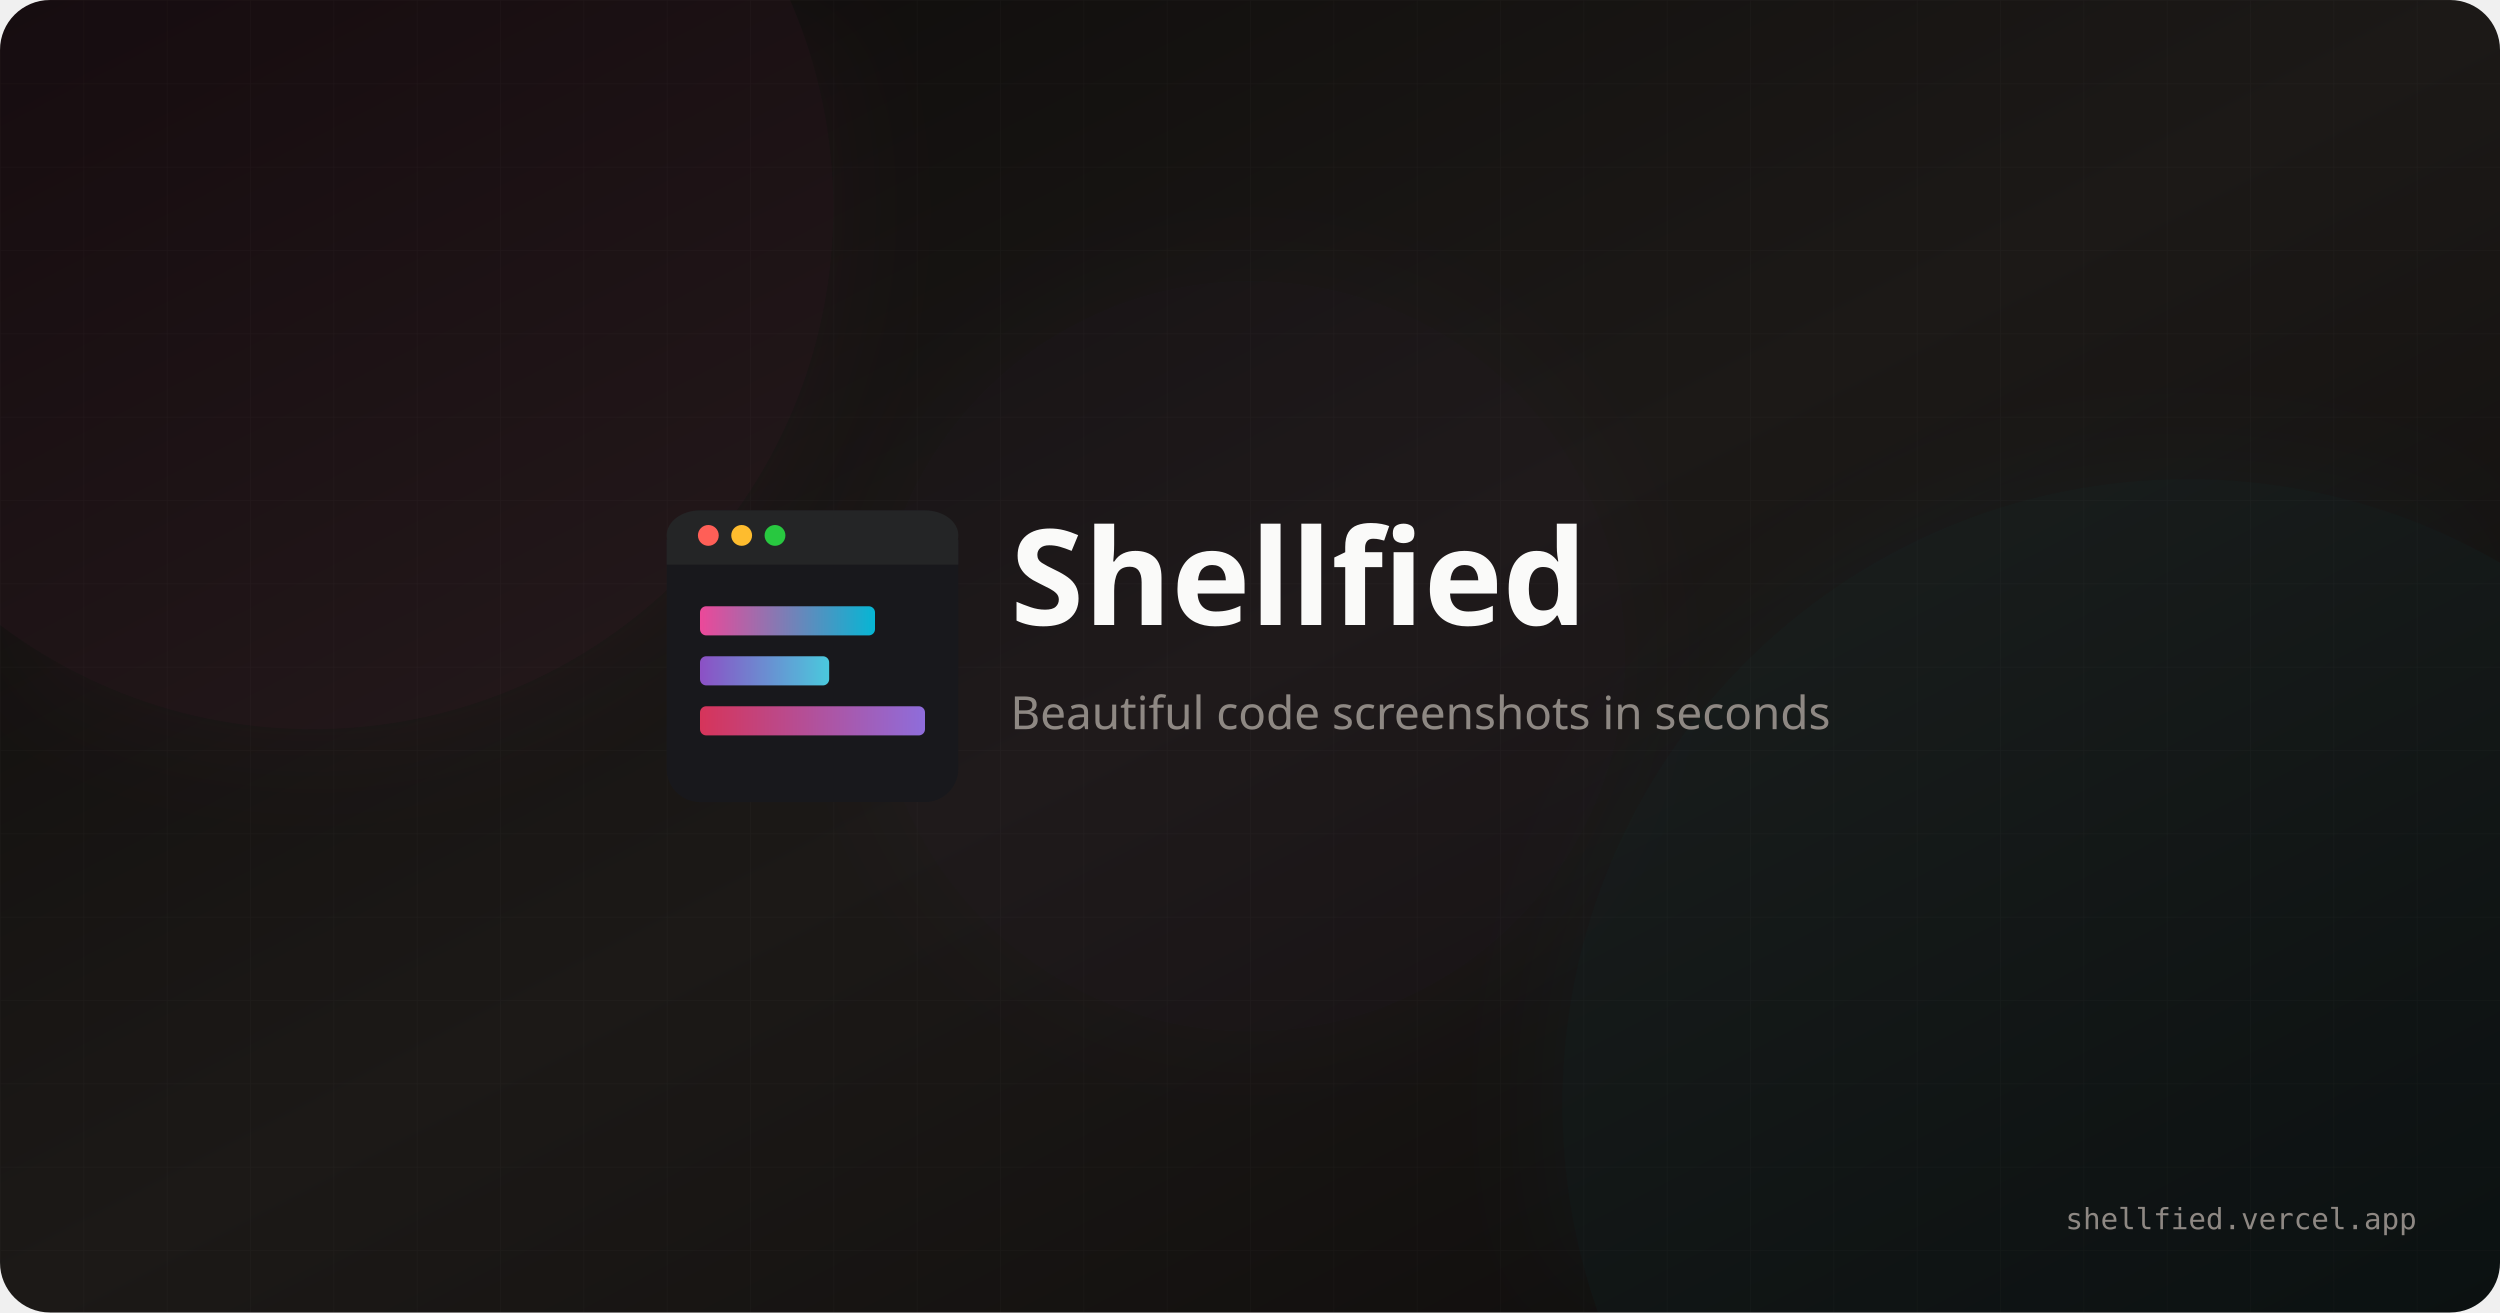
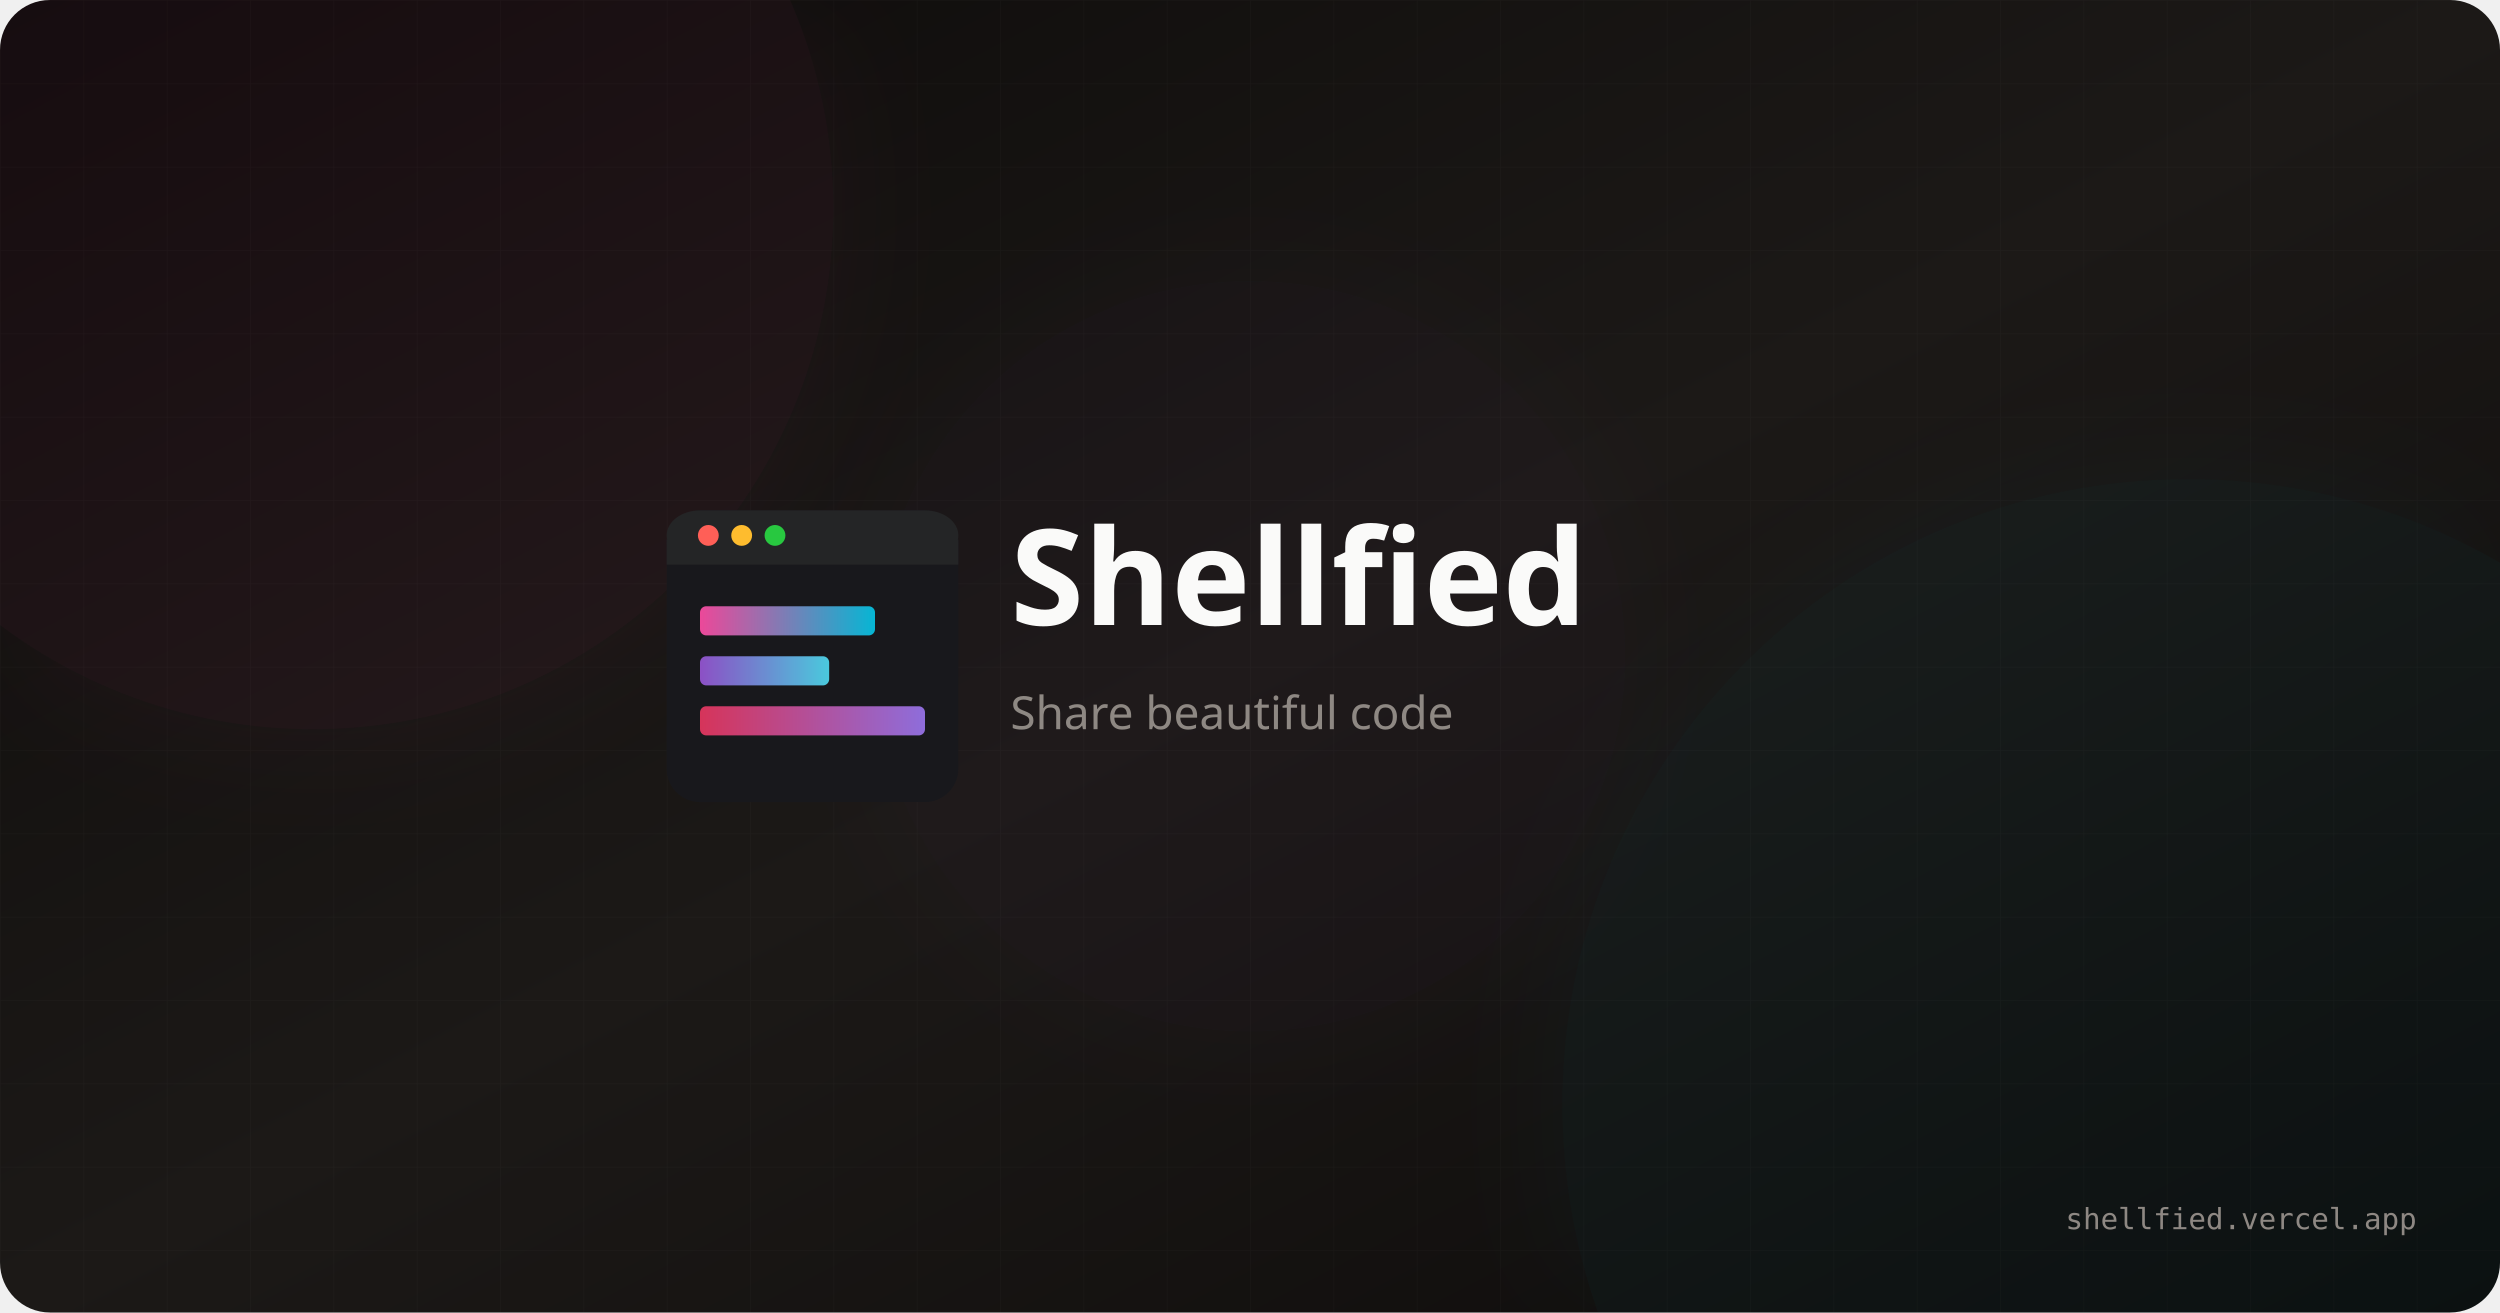
<svg xmlns="http://www.w3.org/2000/svg" viewBox="0 0 1200 630" width="1200" height="630">
  <defs>
    <linearGradient id="bgGrad" x1="0%" y1="0%" x2="100%" y2="100%">
      <stop offset="0%" stop-color="#0C0A09" />
      <stop offset="50%" stop-color="#1C1917" />
      <stop offset="100%" stop-color="#0C0A09" />
    </linearGradient>
    <linearGradient id="line1" x1="0%" y1="0%" x2="100%" y2="0%">
      <stop offset="0%" stop-color="#EC4899" />
      <stop offset="100%" stop-color="#06B6D4" />
    </linearGradient>
    <linearGradient id="line2" x1="0%" y1="0%" x2="100%" y2="0%">
      <stop offset="0%" stop-color="#8c50c5" />
      <stop offset="100%" stop-color="#4ac9dd" />
    </linearGradient>
    <linearGradient id="line3" x1="0%" y1="0%" x2="100%" y2="0%">
      <stop offset="0%" stop-color="#d6345a" />
      <stop offset="100%" stop-color="#8e6ddb" />
    </linearGradient>
    <filter id="glow" x="-50%" y="-50%" width="200%" height="200%">
      <feGaussianBlur stdDeviation="30" result="blur" />
      <feComposite in="SourceGraphic" in2="blur" operator="over" />
    </filter>
    <clipPath id="roundedCorners">
      <rect width="1200" height="630" rx="24" ry="24" />
    </clipPath>
  </defs>
  <g clip-path="url(#roundedCorners)">
    <rect width="1200" height="630" fill="url(#bgGrad)" />
    <g opacity="0.03">
      <pattern id="grid" width="40" height="40" patternUnits="userSpaceOnUse">
        <path d="M 40 0 L 0 0 0 40" fill="none" stroke="#fff" stroke-width="0.5" />
      </pattern>
      <rect width="1200" height="630" fill="url(#grid)" />
    </g>
    <circle cx="150" cy="100" r="250" fill="#EC4899" opacity="0.05" filter="url(#glow)" />
    <circle cx="1050" cy="530" r="300" fill="#06B6D4" opacity="0.04" filter="url(#glow)" />
    <circle cx="600" cy="315" r="180" fill="#8c50c5" opacity="0.03" filter="url(#glow)" />
    <g transform="translate(600, 315)">
      <g transform="translate(-280, -70)">
        <rect width="140" height="140" rx="16" fill="#18181c" />
        <rect width="140" height="24" rx="16" fill="#242526" />
        <rect y="14" width="140" height="12" fill="#242526" />
        <circle cx="20" cy="12" r="5" fill="#ff5f57" />
        <circle cx="36" cy="12" r="5" fill="#febc2e" />
        <circle cx="52" cy="12" r="5" fill="#28c840" />
        <rect x="16" y="46" width="84" height="14" rx="3" fill="url(#line1)" />
        <rect x="16" y="70" width="62" height="14" rx="3" fill="url(#line2)" />
        <rect x="16" y="94" width="108" height="14" rx="3" fill="url(#line3)" />
      </g>
      <g transform="translate(-115, 0)">
        <text x="0" y="-15" font-family="'Syne', system-ui, sans-serif" font-size="64" font-weight="700" fill="#FAFAF9">Shellfied</text>
-         <text x="0" y="35" font-family="'Outfit', system-ui, sans-serif" font-size="22" fill="#8E8883">Beautiful code screenshots in seconds</text>
+         <text x="0" y="35" font-family="'Outfit', system-ui, sans-serif" font-size="22" fill="#8E8883">Share beautiful code</text>
      </g>
    </g>
    <text x="1160" y="590" font-family="ui-monospace, 'JetBrains Mono', monospace" font-size="14" fill="#8E8883" text-anchor="end">shellfied.vercel.app</text>
  </g>
</svg>
